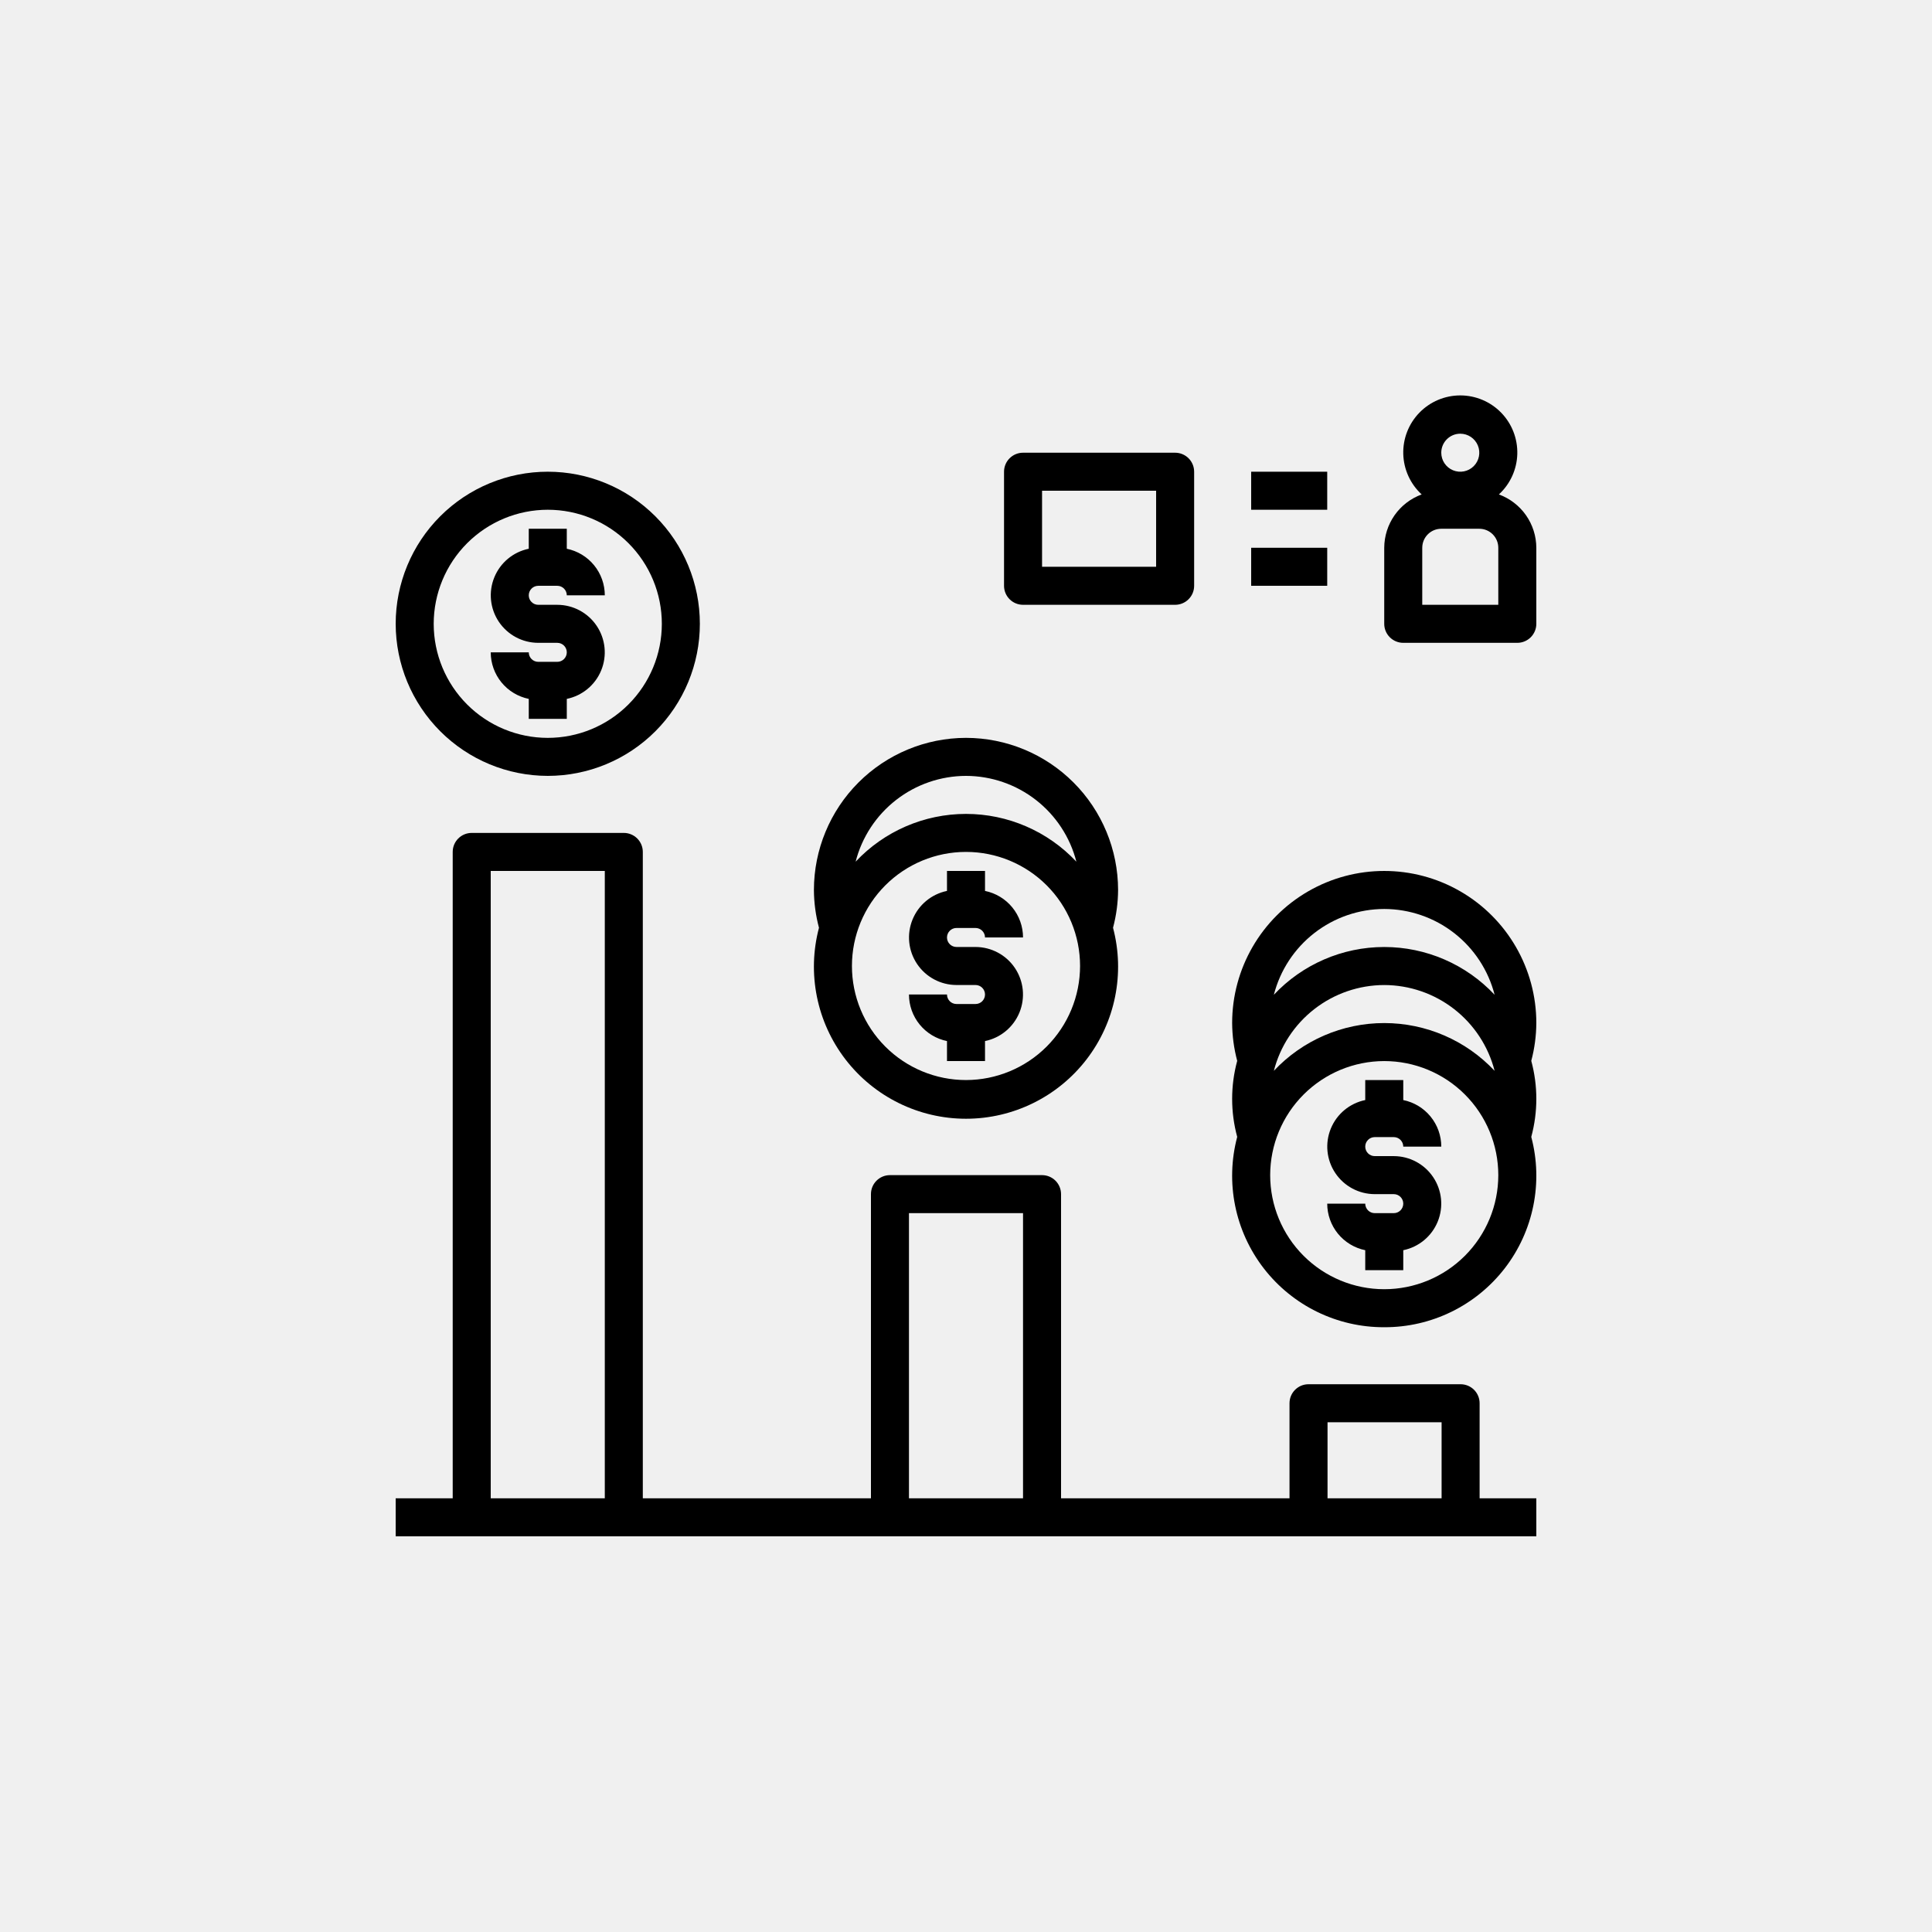
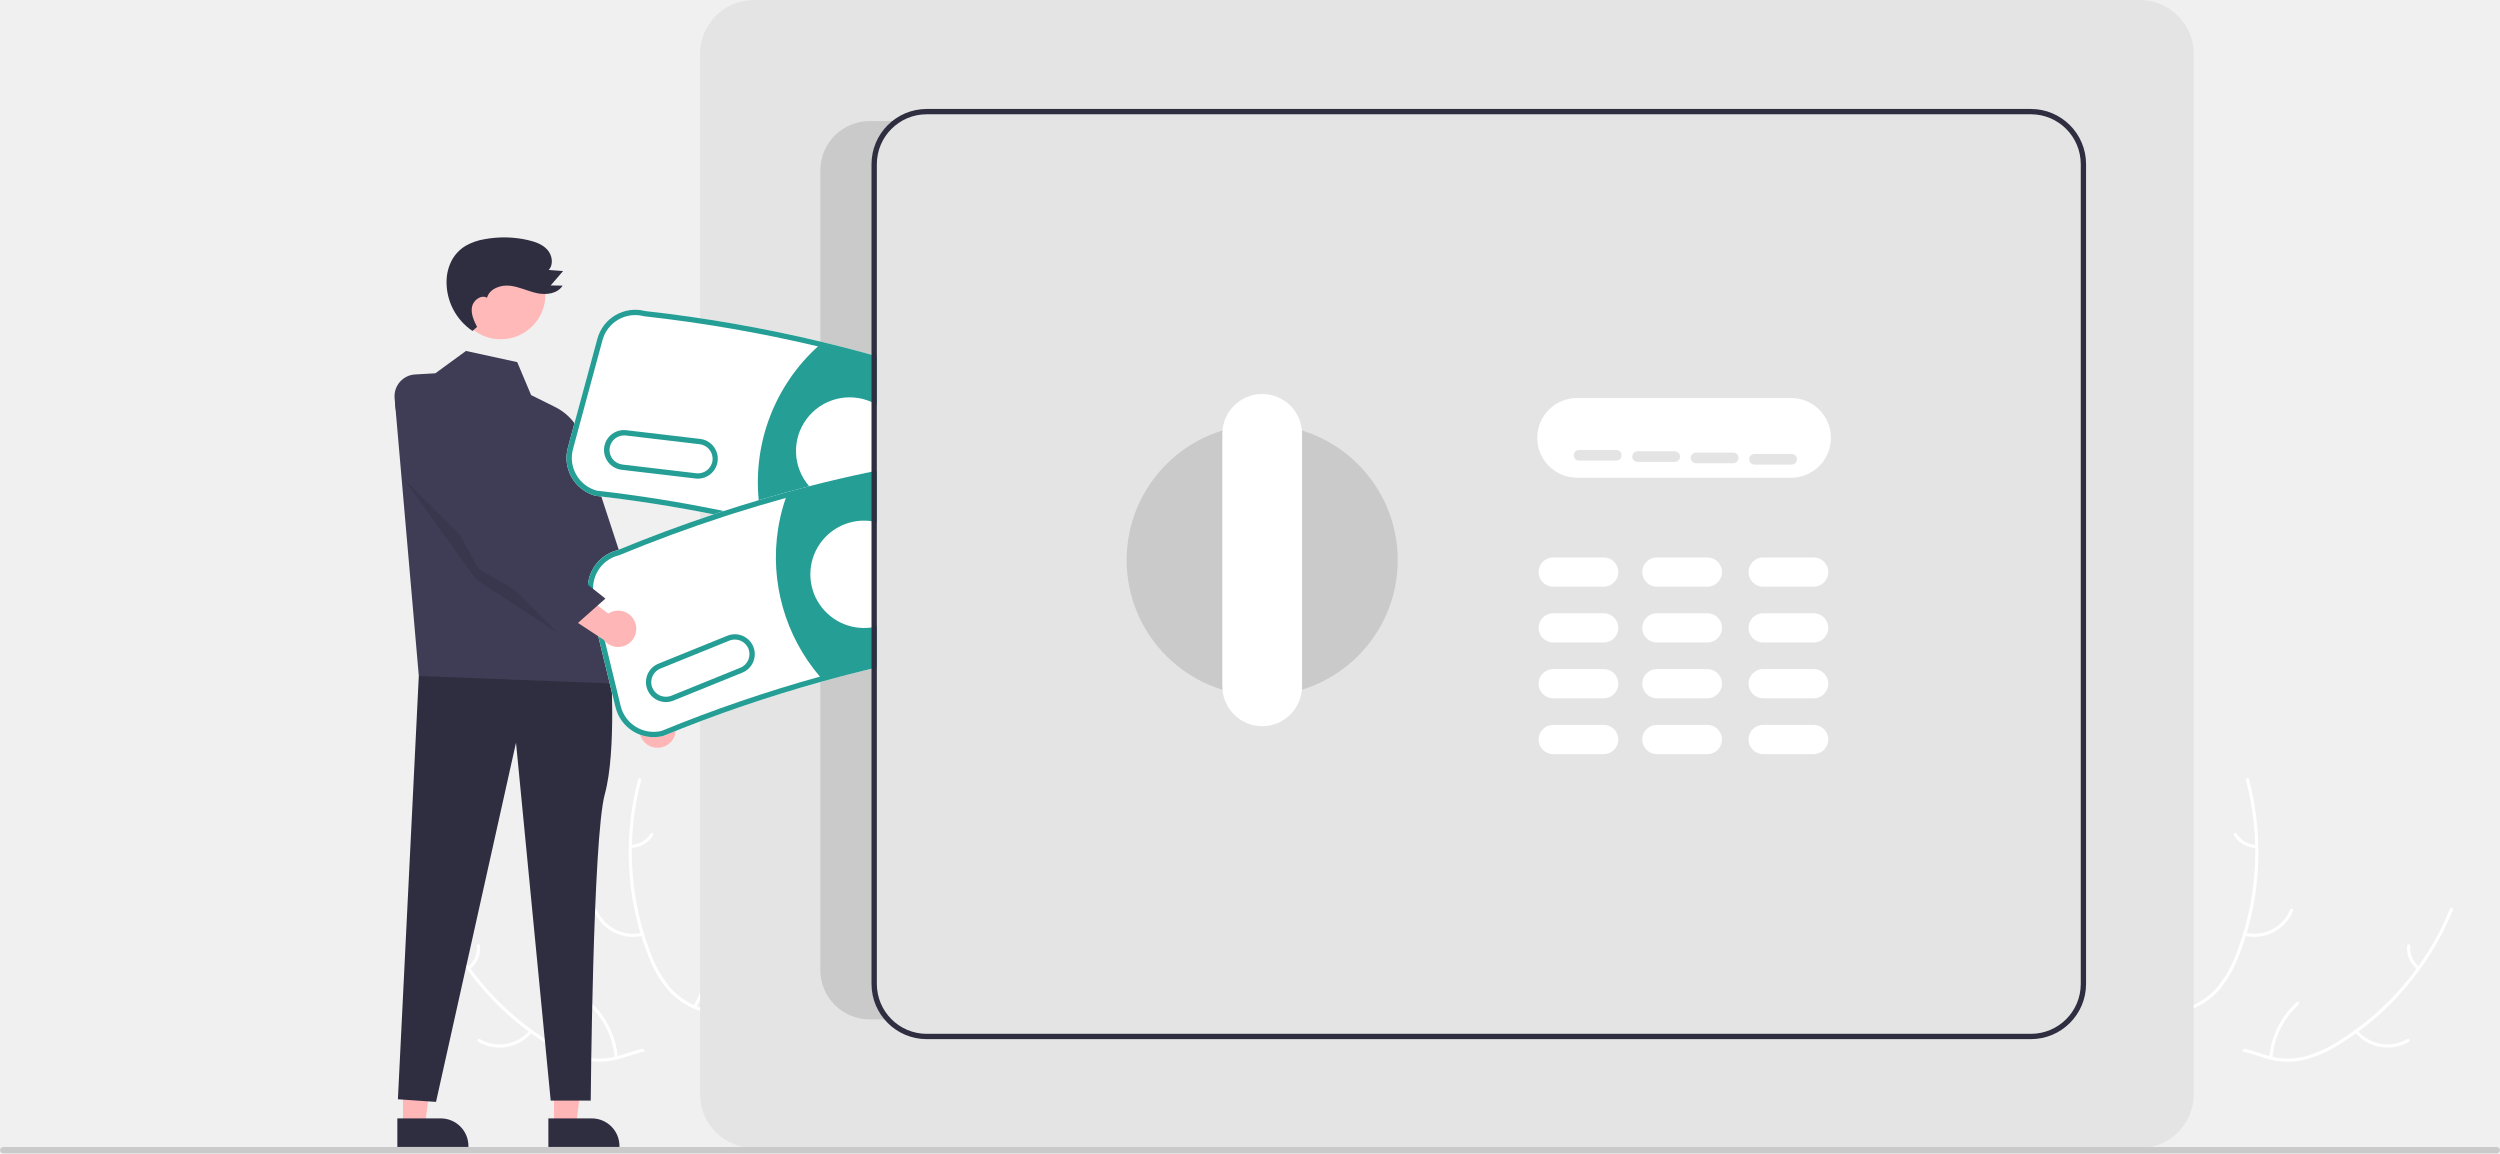
- <svg xmlns="http://www.w3.org/2000/svg" width="752" height="752" version="1.1" viewBox="0 0 752 752">
-   <g fill="black">
-     <path d="m597.99 597.99v-14.801h-22.074v-36.996c0-1.965-0.777-3.844-2.168-5.234-1.387-1.387-3.269-2.168-5.231-2.168h-59.199c-4.086 0-7.398 3.316-7.398 7.402v37l-88.922-0.004v-118.39c0-1.961-0.781-3.844-2.168-5.231-1.387-1.387-3.269-2.168-5.231-2.168h-59.199c-4.086 0-7.398 3.312-7.398 7.398v118.39h-88.797v-251.59c0-1.961-0.781-3.844-2.168-5.231-1.387-1.387-3.269-2.168-5.231-2.168h-59.199c-4.086 0-7.398 3.312-7.398 7.398v251.59h-22.199v14.801zm-81.27-44.398h44.398v29.598h-44.398zm-162.92-81.395h44.398v110.99h-44.398zm-162.79-133.2h44.398v244.19h-44.398z" />
-     <path d="m376 287.2c-15.695 0.02-30.742 6.262-41.84 17.359s-17.34 26.145-17.355 41.84c0.027 4.969 0.691 9.914 1.969 14.719-4.699 17.758-0.887 36.695 10.32 51.25 11.207 14.555 28.535 23.086 46.906 23.086s35.703-8.531 46.91-23.086c11.203-14.555 15.02-33.492 10.32-51.25 1.277-4.805 1.938-9.75 1.969-14.719-0.02-15.695-6.262-30.742-17.359-41.84s-26.145-17.34-41.84-17.359zm0 14.801c9.852 0.02 19.414 3.309 27.191 9.355 7.777 6.043 13.324 14.5 15.773 24.039-11.141-11.863-26.691-18.594-42.965-18.594s-31.82 6.731-42.961 18.594c2.449-9.539 7.996-17.996 15.773-24.039 7.777-6.047 17.34-9.336 27.188-9.355zm0 118.39c-11.773 0-23.066-4.676-31.395-13.004-8.324-8.324-13.004-19.617-13.004-31.395 0-11.773 4.68-23.066 13.004-31.395 8.328-8.324 19.621-13.004 31.395-13.004 11.777 0 23.07 4.68 31.395 13.004 8.328 8.328 13.004 19.621 13.004 31.395-0.012 11.773-4.691 23.059-13.016 31.383-8.324 8.324-19.609 13.004-31.383 13.016z" />
-     <path d="m372.3 361.2h7.402c0.98 0 1.922 0.391 2.613 1.082 0.695 0.695 1.086 1.637 1.086 2.617h14.801-0.004c0-4.266-1.473-8.395-4.168-11.699-2.699-3.301-6.453-5.57-10.629-6.422v-7.777h-14.801v7.777c-6.039 1.238-11.062 5.402-13.398 11.105-2.34 5.703-1.684 12.195 1.75 17.312 3.43 5.121 9.184 8.195 15.348 8.203h7.402c2.043 0 3.699 1.656 3.699 3.699 0 2.043-1.656 3.699-3.699 3.699h-7.402c-2.043 0-3.699-1.656-3.699-3.699h-14.801c0.004 4.262 1.477 8.395 4.172 11.695 2.699 3.305 6.453 5.574 10.629 6.426v7.777h14.801v-7.777c6.035-1.238 11.059-5.402 13.398-11.105 2.336-5.703 1.68-12.195-1.75-17.316-3.43-5.117-9.188-8.191-15.348-8.199h-7.402c-2.043 0-3.699-1.656-3.699-3.699 0-2.043 1.656-3.699 3.699-3.699z" />
-     <path d="m213.21 302c15.699 0 30.758-6.238 41.859-17.34 11.102-11.102 17.34-26.156 17.34-41.855 0-15.703-6.238-30.758-17.34-41.859-11.102-11.102-26.16-17.34-41.859-17.34s-30.758 6.238-41.859 17.34c-11.102 11.102-17.336 26.156-17.336 41.859 0.016 15.691 6.258 30.738 17.355 41.836 11.098 11.102 26.145 17.344 41.84 17.359zm0-103.59c11.777 0 23.07 4.676 31.395 13.004 8.328 8.324 13.004 19.617 13.004 31.395 0 11.773-4.676 23.066-13.004 31.391-8.324 8.328-19.617 13.004-31.395 13.004-11.773 0-23.066-4.676-31.395-13.004-8.324-8.324-13.004-19.617-13.004-31.391 0.012-11.773 4.695-23.059 13.02-31.383s19.609-13.004 31.379-13.016z" />
-     <path d="m216.91 257.61h-7.398c-2.043 0-3.699-1.656-3.699-3.699h-14.801c0 4.262 1.477 8.395 4.172 11.699 2.695 3.301 6.453 5.57 10.629 6.422v7.777h14.801v-7.777c6.035-1.238 11.059-5.402 13.398-11.105 2.336-5.703 1.68-12.195-1.75-17.312-3.43-5.121-9.188-8.195-15.352-8.203h-7.398c-2.043 0-3.699-1.656-3.699-3.699s1.656-3.699 3.699-3.699h7.398c0.984 0 1.926 0.391 2.617 1.082 0.695 0.695 1.086 1.637 1.086 2.617h14.801-0.004c0-4.262-1.473-8.395-4.172-11.699-2.695-3.301-6.449-5.57-10.625-6.422v-7.777h-14.801v7.777c-6.039 1.238-11.062 5.402-13.398 11.105-2.34 5.703-1.684 12.195 1.746 17.312 3.434 5.121 9.188 8.195 15.352 8.203h7.398c2.047 0 3.703 1.656 3.703 3.699s-1.656 3.699-3.703 3.699z" />
-     <path d="m538.79 516.6c18.348 0.07 35.68-8.402 46.898-22.918 11.215-14.52 15.035-33.43 10.332-51.164 2.625-9.691 2.625-19.906 0-29.598 1.277-4.801 1.938-9.746 1.969-14.719 0-21.148-11.281-40.691-29.598-51.266-18.316-10.574-40.883-10.574-59.199 0-18.316 10.574-29.598 30.117-29.598 51.266 0.031 4.973 0.691 9.918 1.969 14.719-2.625 9.691-2.625 19.906 0 29.598-4.703 17.734-0.883 36.645 10.332 51.164 11.219 14.516 28.551 22.988 46.895 22.918zm0-162.79v-0.004c9.852 0.02 19.414 3.309 27.191 9.355 7.777 6.043 13.324 14.5 15.773 24.039-11.141-11.863-26.688-18.594-42.965-18.594-16.273 0-31.82 6.731-42.961 18.594 2.449-9.539 7.996-17.996 15.773-24.039 7.777-6.047 17.34-9.336 27.188-9.355zm0 29.598c9.852 0.02 19.414 3.309 27.191 9.352 7.777 6.047 13.324 14.5 15.773 24.043-11.141-11.863-26.688-18.594-42.965-18.594-16.273 0-31.82 6.731-42.961 18.594 2.449-9.543 7.996-17.996 15.773-24.043 7.777-6.043 17.34-9.332 27.188-9.352zm0 29.598c11.777 0 23.07 4.676 31.395 13.004 8.328 8.328 13.004 19.617 13.004 31.395 0 11.773-4.676 23.066-13.004 31.395-8.324 8.324-19.617 13.004-31.395 13.004-11.773 0-23.066-4.68-31.391-13.004-8.328-8.328-13.004-19.621-13.004-31.395 0.012-11.773 4.691-23.059 13.016-31.383 8.324-8.324 19.609-13.004 31.379-13.016z" />
-     <path d="m542.5 472.2h-7.402c-2.043 0-3.699-1.656-3.699-3.703h-14.797c0 4.266 1.473 8.398 4.168 11.699 2.699 3.301 6.453 5.57 10.629 6.426v7.777h14.801v-7.777c6.035-1.238 11.062-5.402 13.398-11.105 2.34-5.703 1.684-12.195-1.75-17.316-3.43-5.121-9.188-8.195-15.348-8.199h-7.402c-2.043 0-3.699-1.656-3.699-3.703 0-2.043 1.656-3.699 3.699-3.699h7.402c0.98 0 1.922 0.391 2.613 1.086 0.695 0.691 1.086 1.633 1.086 2.613h14.801-0.004c0-4.262-1.473-8.395-4.168-11.695-2.699-3.305-6.453-5.57-10.629-6.426v-7.777h-14.801v7.777c-6.035 1.238-11.062 5.402-13.398 11.105-2.34 5.703-1.684 12.195 1.75 17.316 3.43 5.121 9.188 8.195 15.348 8.199h7.402c2.043 0 3.699 1.656 3.699 3.699 0 2.047-1.656 3.703-3.699 3.703z" />
-     <path d="m464.8 228.01v-44.398c0-1.961-0.777-3.844-2.168-5.234-1.387-1.387-3.269-2.164-5.231-2.164h-59.199c-4.086 0-7.398 3.312-7.398 7.398v44.398c0 1.961 0.781 3.844 2.168 5.231 1.387 1.391 3.269 2.168 5.231 2.168h59.199c1.961 0 3.844-0.777 5.231-2.168 1.391-1.387 2.168-3.269 2.168-5.231zm-14.801-7.398h-44.395v-29.602h44.398z" />
-     <path d="m487 183.61h29.598v14.801h-29.598z" />
-     <path d="m487 213.21h29.598v14.801h-29.598z" />
-     <path d="m538.79 213.21v29.602c0 1.961 0.781 3.844 2.168 5.231 1.391 1.387 3.269 2.168 5.234 2.168h44.398c1.961 0 3.844-0.781 5.231-2.168 1.387-1.387 2.168-3.269 2.168-5.231v-29.602c-0.016-4.535-1.422-8.953-4.027-12.668-2.606-3.711-6.285-6.535-10.543-8.094 4.414-4.059 6.996-9.73 7.164-15.723 0.164-5.992-2.098-11.797-6.277-16.094-4.18-4.297-9.922-6.723-15.914-6.723-5.996 0-11.734 2.426-15.914 6.723-4.18 4.297-6.445 10.102-6.277 16.094 0.168 5.992 2.75 11.664 7.16 15.723-4.258 1.559-7.938 4.383-10.543 8.094-2.602 3.715-4.008 8.133-4.027 12.668zm29.598-44.398h0.004c2.992 0 5.691 1.805 6.836 4.57s0.512 5.945-1.605 8.062c-2.117 2.117-5.297 2.75-8.062 1.605s-4.57-3.844-4.57-6.836c0-4.09 3.316-7.402 7.402-7.402zm-14.801 44.398h0.004c0-4.086 3.312-7.398 7.398-7.398h14.801c1.965 0 3.844 0.777 5.234 2.168 1.387 1.387 2.164 3.269 2.164 5.231v22.199h-29.598z" />
-   </g>
+ <svg xmlns="http://www.w3.org/2000/svg" data-name="Layer 1" width="940.675" height="433.962" viewBox="0 0 940.675 433.962">
+   <path d="M329.153,642.833c-22.523-14.678-38.899-41.062-35.548-67.736a123.863,123.863,0,0,0,76.435,37.278c11.219,1.123,23.814,1.203,31.781,9.181,4.957,4.964,7.064,12.219,7.172,19.234.108,7.015-1.577,13.919-3.252,20.732l.412,1.702C379.287,662.231,351.676,657.511,329.153,642.833Z" transform="translate(-129.6623 -233.0189)" fill="#f0f0f0" />
+   <path d="M294.169,575.092a105.87,105.87,0,0,0,42.013,49.777,45.591,45.591,0,0,0,13.057,5.792,26.149,26.149,0,0,0,13.752-.528c4.18-1.223,8.313-2.957,12.718-3.142a16.011,16.011,0,0,1,12.09,5.027c3.962,3.993,6.252,9.171,8.316,14.312,2.292,5.709,4.582,11.675,9.25,15.903.566.512-.262,1.36-.827.848-8.121-7.357-9.015-19.159-15.398-27.694-2.979-3.982-7.175-7.091-12.306-7.223-4.487-.115-8.751,1.67-12.972,2.945a27.903,27.903,0,0,1-13.427,1.017,42.148,42.148,0,0,1-13.232-5.269,102.713,102.713,0,0,1-24.765-20.427A107.747,107.747,0,0,1,293.027,575.407c-.288-.704.857-1.014,1.142-.315Z" transform="translate(-129.6623 -233.0189)" fill="#fff" />
+   <path d="M329.878,621.438a15.884,15.884,0,0,1-20.255,3.572c-.657-.387-.085-1.426.572-1.038a14.708,14.708,0,0,0,18.835-3.361c.484-.589,1.329.241.848.827Z" transform="translate(-129.6623 -233.0189)" fill="#fff" />
+   <path d="M360.954,631.032a30.615,30.615,0,0,0-9.853-20.018c-.564-.514.264-1.362.827-.848a31.844,31.844,0,0,1,10.211,20.851c.062.761-1.123.772-1.185.015Z" transform="translate(-129.6623 -233.0189)" fill="#fff" />
+   <path d="M305.737,596.777a8.991,8.991,0,0,0,3.347-7.848c-.072-.76,1.113-.77,1.185-.015a10.075,10.075,0,0,1-3.683,8.69.612.612,0,0,1-.838.011.595.595,0,0,1-.011-.838Z" transform="translate(-129.6623 -233.0189)" fill="#fff" />
+   <path d="M370.433,526.285c.058.473.117.947.184,1.425a118.406,118.406,0,0,0,3.986,18.789c.134.477.278.959.425,1.432a124.827,124.827,0,0,0,21.468,40.635,121.223,121.223,0,0,0,12.53,13.5c6.233,5.766,13.45,11.523,17.3,18.798a20.798,20.798,0,0,1,1.087,2.333l-19.216,39.393c-.089.068-.168.14-.257.208l-.695,1.608c-.248-.199-.501-.411-.748-.61-.144-.115-.284-.239-.428-.353-.095-.079-.189-.159-.279-.225-.032-.026-.063-.053-.086-.075-.09-.066-.167-.137-.248-.199q-2.124-1.77-4.23-3.576c-.009-.004-.009-.004-.014-.018-10.676-9.203-20.678-19.377-28.817-30.746-.245-.342-.499-.688-.735-1.048a115.673,115.673,0,0,1-9.609-16.248,102.262,102.262,0,0,1-4.016-9.536,85.037,85.037,0,0,1-4.997-26.114c-.568-17.768,4.553-35.519,16.475-48.396C369.818,526.931,370.119,526.61,370.433,526.285Z" transform="translate(-129.6623 -233.0189)" fill="#f0f0f0" />
+   <path d="M370.89,526.618a105.87,105.87,0,0,0,3.576,65.039,45.591,45.591,0,0,0,6.938,12.486,26.149,26.149,0,0,0,11.298,7.858c4.073,1.54,8.418,2.644,12.046,5.148a16.011,16.011,0,0,1,6.627,11.293c.759,5.573-.529,11.087-1.977,16.435-1.607,5.938-3.371,12.08-2.189,18.267.143.75-1.028.928-1.171.179-2.055-10.763,4.337-20.725,4.379-31.383.019-4.973-1.46-9.982-5.477-13.176-3.513-2.793-7.993-3.935-12.13-5.459a27.903,27.903,0,0,1-11.333-7.272A42.148,42.148,0,0,1,374.083,593.86a102.712,102.712,0,0,1-7.475-31.22,107.747,107.747,0,0,1,3.18-36.459c.194-.735,1.295-.294,1.102.436Z" transform="translate(-129.6623 -233.0189)" fill="#fff" />
+   <path d="M371.497,585.122a15.884,15.884,0,0,1-18.323-9.343c-.291-.705.79-1.19,1.082-.484a14.708,14.708,0,0,0,17.062,8.656c.741-.179.916.993.179,1.171Z" transform="translate(-129.6623 -233.0189)" fill="#fff" />
+   <path d="M390.534,611.492a30.615,30.615,0,0,0,4.185-21.915c-.14-.75,1.031-.928,1.171-.179a31.844,31.844,0,0,1-4.401,22.796c-.409.645-1.361-.059-.955-.701Z" transform="translate(-129.6623 -233.0189)" fill="#fff" />
+   <path d="M367.07,550.896a8.991,8.991,0,0,0,7.397-4.251c.4-.65,1.353.055.955.701a10.075,10.075,0,0,1-8.173,4.721.612.612,0,0,1-.675-.496.595.595,0,0,1,.496-.675Z" transform="translate(-129.6623 -233.0189)" fill="#fff" />
+   <path d="M1016.501,642.833c22.523-14.678,38.899-41.062,35.548-67.736a123.863,123.863,0,0,1-76.435,37.278c-11.219,1.123-23.814,1.203-31.781,9.181-4.957,4.964-7.064,12.219-7.172,19.234-.108,7.015,1.577,13.919,3.252,20.732l-.412,1.702C966.366,662.231,993.978,657.511,1016.501,642.833Z" transform="translate(-129.6623 -233.0189)" fill="#f0f0f0" />
+   <path d="M1051.484,575.092a105.87,105.87,0,0,1-42.013,49.777,45.591,45.591,0,0,1-13.057,5.792,26.149,26.149,0,0,1-13.752-.528c-4.18-1.223-8.313-2.957-12.718-3.142a16.011,16.011,0,0,0-12.09,5.027c-3.962,3.993-6.252,9.171-8.316,14.312-2.292,5.709-4.582,11.675-9.25,15.903-.566.512.262,1.36.827.848,8.121-7.357,9.015-19.159,15.398-27.694,2.979-3.982,7.175-7.091,12.306-7.223,4.487-.115,8.751,1.67,12.972,2.945a27.902,27.902,0,0,0,13.427,1.017,42.148,42.148,0,0,0,13.232-5.269,102.713,102.713,0,0,0,24.765-20.427,107.747,107.747,0,0,0,19.411-31.025c.288-.704-.857-1.014-1.142-.315Z" transform="translate(-129.6623 -233.0189)" fill="#fff" />
+   <path d="M1015.776,621.438a15.884,15.884,0,0,0,20.255,3.572c.657-.387.085-1.426-.572-1.038a14.708,14.708,0,0,1-18.835-3.361c-.484-.589-1.329.241-.848.827Z" transform="translate(-129.6623 -233.0189)" fill="#fff" />
+   <path d="M984.699,631.032a30.615,30.615,0,0,1,9.853-20.018c.564-.514-.264-1.362-.827-.848a31.844,31.844,0,0,0-10.211,20.851c-.062.761,1.123.772,1.185.015Z" transform="translate(-129.6623 -233.0189)" fill="#fff" />
+   <path d="M1039.917,596.777a8.991,8.991,0,0,1-3.347-7.848c.072-.76-1.113-.77-1.185-.015a10.075,10.075,0,0,0,3.683,8.69.612.612,0,0,0,.838.011.595.595,0,0,0,.011-.838Z" transform="translate(-129.6623 -233.0189)" fill="#fff" />
+   <path d="M975.221,526.285c-.058.473-.117.947-.184,1.425a118.407,118.407,0,0,1-3.986,18.789c-.134.477-.278.959-.425,1.432a124.827,124.827,0,0,1-21.468,40.635,121.225,121.225,0,0,1-12.53,13.5c-6.233,5.766-13.45,11.523-17.3,18.798a20.796,20.796,0,0,0-1.087,2.333L937.456,662.59c.089.068.168.14.257.208l.695,1.608c.248-.199.501-.411.748-.61.144-.115.284-.239.428-.353.095-.079.189-.159.28-.225.032-.026.063-.053.086-.075.09-.066.167-.137.248-.199q2.124-1.77,4.23-3.576c.009-.004.009-.004.014-.018,10.676-9.203,20.678-19.377,28.817-30.746.245-.342.499-.688.735-1.048a115.673,115.673,0,0,0,9.609-16.248,102.26,102.26,0,0,0,4.016-9.536,85.036,85.036,0,0,0,4.997-26.114c.568-17.768-4.553-35.519-16.475-48.396C975.836,526.931,975.535,526.61,975.221,526.285Z" transform="translate(-129.6623 -233.0189)" fill="#f0f0f0" />
+   <path d="M974.764,526.618a105.87,105.87,0,0,1-3.576,65.039,45.591,45.591,0,0,1-6.938,12.486,26.149,26.149,0,0,1-11.298,7.858c-4.073,1.54-8.418,2.644-12.046,5.148a16.011,16.011,0,0,0-6.627,11.293c-.759,5.573.529,11.087,1.977,16.435,1.607,5.938,3.371,12.08,2.189,18.267-.143.75,1.028.928,1.171.179,2.055-10.763-4.337-20.725-4.379-31.383-.019-4.973,1.46-9.982,5.477-13.176,3.513-2.793,7.993-3.935,12.13-5.459a27.902,27.902,0,0,0,11.333-7.272A42.148,42.148,0,0,0,971.571,593.86a102.712,102.712,0,0,0,7.475-31.22,107.747,107.747,0,0,0-3.18-36.459c-.194-.735-1.295-.294-1.102.436Z" transform="translate(-129.6623 -233.0189)" fill="#fff" />
+   <path d="M974.157,585.122A15.884,15.884,0,0,0,992.48,575.779c.291-.705-.79-1.19-1.082-.484a14.708,14.708,0,0,1-17.062,8.656c-.741-.179-.916.993-.179,1.171Z" transform="translate(-129.6623 -233.0189)" fill="#fff" />
+   <path d="M955.12,611.492a30.615,30.615,0,0,1-4.185-21.915c.14-.75-1.031-.928-1.171-.179a31.844,31.844,0,0,0,4.401,22.796c.409.645,1.361-.059.955-.701Z" transform="translate(-129.6623 -233.0189)" fill="#fff" />
+   <path d="M978.584,550.896a8.991,8.991,0,0,1-7.397-4.251c-.4-.65-1.353.055-.955.701a10.075,10.075,0,0,0,8.173,4.721.612.612,0,0,0,.675-.496.595.595,0,0,0-.496-.675Z" transform="translate(-129.6623 -233.0189)" fill="#fff" />
+   <path d="M373.514,513.394a6.803,6.803,0,0,1-1.614-10.306l-11.981-20.999,12.537.81,9.455,19.817A6.84,6.84,0,0,1,373.514,513.394Z" transform="translate(-129.6623 -233.0189)" fill="#ffb6b6" />
+   <polygon points="151.623 423.528 159.918 423.528 163.864 391.535 151.622 391.536 151.623 423.528" fill="#ffb6b6" />
+   <path d="M279.17,653.839l16.335-.001h.001A10.41,10.41,0,0,1,305.915,664.248v.338l-26.745.001Z" transform="translate(-129.6623 -233.0189)" fill="#2f2e41" />
+   <polygon points="208.454 423.528 216.748 423.528 220.694 391.535 208.452 391.536 208.454 423.528" fill="#ffb6b6" />
+   <path d="M336,653.839l16.335-.001h.001a10.41,10.41,0,0,1,10.41,10.41v.338l-26.745.001Z" transform="translate(-129.6623 -233.0189)" fill="#2f2e41" />
+   <path d="M359.444,482.991s2.281,32.489-2.212,48.851-5.296,115.312-5.296,115.312H336.876l-13.054-134.691L293.727,647.629l-14.346-.986,7.867-159.275Z" transform="translate(-129.6623 -233.0189)" fill="#2f2e41" />
+   <path d="M293.473,373.473l11.514-8.402,19.293,4.201,5.223,12.409,8.999,4.462a20.399,20.399,0,0,1,11.127,15.352l12.856,88.78-75.236-2.908-9.108-104.556a8.197,8.197,0,0,1,7.69-8.894Z" transform="translate(-129.6623 -233.0189)" fill="#3f3d56" />
+   <polygon points="213.6 160.059 220.549 169.426 250.815 261.738 236.628 267.418 213.911 224.403 213.6 160.059" fill="#3f3d56" />
+   <circle cx="188.411" cy="110.861" r="16.804" fill="#ffb9b9" />
+   <polygon points="151.778 179.997 179.2 218.137 209.852 238.125 151.778 179.997" opacity="0.1" />
+   <path d="M309.168,356.028c-1.169-2.334-2.371-4.874-1.925-7.445s3.398-4.812,5.675-3.537c.945-3.415,5.128-4.91,8.649-4.515s6.764,2.093,10.231,2.822,7.678.151,9.553-2.856l-4.484-.078,4.669-5.416-5.413-.405c1.875-2.023,1.377-5.461-.438-7.538s-4.569-3.06-7.257-3.682a40.428,40.428,0,0,0-16.342-.376A21.245,21.245,0,0,0,304.826,325.528a14.445,14.445,0,0,0-5.076,5.264,17.377,17.377,0,0,0-2.062,7.919,22.145,22.145,0,0,0,9.757,18.837" transform="translate(-129.6623 -233.0189)" fill="#2f2e41" />
+   <path d="M934.835,665.019H413.347a20.279,20.279,0,0,1-20.256-20.256V253.275a20.279,20.279,0,0,1,20.256-20.256H934.835a20.279,20.279,0,0,1,20.256,20.256V644.763A20.279,20.279,0,0,1,934.835,665.019Z" transform="translate(-129.6623 -233.0189)" fill="#e4e4e4" />
+   <path d="M803.587,412.769H723.086a15,15,0,0,1,0-30h80.5a15,15,0,0,1,0,30Z" transform="translate(-129.6623 -233.0189)" fill="#fff" />
+   <path d="M733.087,453.769h-19a5.5,5.5,0,0,1,0-11h19a5.5,5.5,0,0,1,0,11Z" transform="translate(-129.6623 -233.0189)" fill="#fff" />
+   <path d="M812.087,453.769h-19a5.5,5.5,0,0,1,0-11h19a5.5,5.5,0,0,1,0,11Z" transform="translate(-129.6623 -233.0189)" fill="#fff" />
+   <path d="M772.087,453.769h-19a5.5,5.5,0,0,1,0-11h19a5.5,5.5,0,0,1,0,11Z" transform="translate(-129.6623 -233.0189)" fill="#fff" />
+   <path d="M733.087,474.769h-19a5.5,5.5,0,0,1,0-11h19a5.5,5.5,0,0,1,0,11Z" transform="translate(-129.6623 -233.0189)" fill="#fff" />
+   <path d="M812.087,474.769h-19a5.5,5.5,0,0,1,0-11h19a5.5,5.5,0,0,1,0,11Z" transform="translate(-129.6623 -233.0189)" fill="#fff" />
+   <path d="M772.087,474.769h-19a5.5,5.5,0,0,1,0-11h19a5.5,5.5,0,0,1,0,11Z" transform="translate(-129.6623 -233.0189)" fill="#fff" />
+   <path d="M733.087,495.769h-19a5.5,5.5,0,0,1,0-11h19a5.5,5.5,0,0,1,0,11Z" transform="translate(-129.6623 -233.0189)" fill="#fff" />
+   <path d="M812.087,495.769h-19a5.5,5.5,0,0,1,0-11h19a5.5,5.5,0,0,1,0,11Z" transform="translate(-129.6623 -233.0189)" fill="#fff" />
+   <path d="M772.087,495.769h-19a5.5,5.5,0,0,1,0-11h19a5.5,5.5,0,0,1,0,11Z" transform="translate(-129.6623 -233.0189)" fill="#fff" />
+   <path d="M733.087,516.769h-19a5.5,5.5,0,0,1,0-11h19a5.5,5.5,0,1,1,0,11Z" transform="translate(-129.6623 -233.0189)" fill="#fff" />
+   <path d="M812.087,516.769h-19a5.5,5.5,0,0,1,0-11h19a5.5,5.5,0,1,1,0,11Z" transform="translate(-129.6623 -233.0189)" fill="#fff" />
+   <path d="M772.087,516.769h-19a5.5,5.5,0,0,1,0-11h19a5.5,5.5,0,1,1,0,11Z" transform="translate(-129.6623 -233.0189)" fill="#fff" />
+   <circle cx="474.924" cy="210.75" r="51" fill="#cacaca" />
+   <path d="M604.587,506.269a15.017,15.017,0,0,1-15-15v-95a15,15,0,1,1,30,0v95A15.017,15.017,0,0,1,604.587,506.269Z" transform="translate(-129.6623 -233.0189)" fill="#fff" />
+   <path d="M737.823,406.328h-14a2,2,0,0,1,0-4h14a2,2,0,1,1,0,4Z" transform="translate(-129.6623 -233.0189)" fill="#e4e4e4" />
+   <path d="M759.823,406.828h-14a2,2,0,0,1,0-4h14a2,2,0,1,1,0,4Z" transform="translate(-129.6623 -233.0189)" fill="#e4e4e4" />
+   <path d="M781.823,407.328h-14a2,2,0,0,1,0-4h14a2,2,0,1,1,0,4Z" transform="translate(-129.6623 -233.0189)" fill="#e4e4e4" />
+   <path d="M803.823,407.828h-14a2,2,0,0,1,0-4h14a2,2,0,1,1,0,4Z" transform="translate(-129.6623 -233.0189)" fill="#e4e4e4" />
+   <path d="M459.587,603.268a18.693,18.693,0,0,0,5.56,13.31h-8.261a18.559,18.559,0,0,1-18.559-18.559V297.137a18.559,18.559,0,0,1,18.559-18.559h12.021a18.744,18.744,0,0,0-9.32,16.2Z" transform="translate(-129.6623 -233.0189)" fill="#cacaca" />
+   <path d="M1069.147,666.981H130.853a1.191,1.191,0,0,1,0-2.381h938.294a1.191,1.191,0,0,1,0,2.381Z" transform="translate(-129.6623 -233.0189)" fill="#cacaca" />
+   <path d="M457.587,366.498q-9.48-2.655-19.03-4.92a543.559,543.559,0,0,0-66.09-11.52,14.785,14.785,0,0,0-18.03,10.41l-11.11,41a14.777,14.777,0,0,0,10.39,18.11l.15.03c14.7,1.67,29.54,3.99,44.3,6.95,1.32.26,2.63.53,3.95.81q7.095,1.47,14.15,3.14c2.06.48,4.11.98,6.17,1.49q8.31,2.07,16.63,4.41,9.255,2.61,18.52,5.57c.67.2,1.34.41,2,.63v-75.54C458.927,366.868,458.257,366.678,457.587,366.498Z" transform="translate(-129.6623 -233.0189)" fill="#fff" />
+   <path d="M457.587,366.498q-9.48-2.655-19.03-4.92a543.559,543.559,0,0,0-66.09-11.52,14.785,14.785,0,0,0-18.03,10.41l-11.11,41a14.777,14.777,0,0,0,10.39,18.11l.15.03c14.7,1.67,29.54,3.99,44.3,6.95,1.32.26,2.63.53,3.95.81q7.095,1.47,14.15,3.14c2.06.48,4.11.98,6.17,1.49q8.31,2.07,16.63,4.41,9.255,2.61,18.52,5.57c.67.2,1.34.41,2,.63v-2.11c-.67-.21-1.34-.42-2-.63q-8.52-2.715-17.02-5.11-3.18-.915-6.36-1.77-5.73-1.545-11.43-2.96-3.03-.765-6.05-1.47c-.15-.04-.31-.07-.46-.11q-5.145-1.215-10.31-2.32c-1.32-.28-2.64-.56-3.96-.83-15.92-3.3-31.96-5.87-47.83-7.67a12.777,12.777,0,0,1-8.91-15.63l11.11-41.01a12.767,12.767,0,0,1,15.65-8.97l.15.02a541.782,541.782,0,0,1,65.26,11.32c.22.06.44.11.66.16q9.781,2.34,19.5,5.06c.66.18,1.33.37,2,.57v-2.08C458.927,366.868,458.257,366.678,457.587,366.498Z" transform="translate(-129.6623 -233.0189)" fill="#259e95" />
+   <path d="M459.587,368.108v73.44c-.67-.22-1.33-.43-2-.64q-8.865-2.835-17.79-5.34-8.566-2.43-17.19-4.57c-2.04-.5-4.07-.99-6.11-1.47-.08-.36-.16-.72-.23-1.08-.37-1.72-.66-3.46-.88-5.21-.1-.67-.17-1.34-.24-2.02a69.067,69.067,0,0,1,22.28-57.86c.29-.28.59-.55.89-.81q9.69,2.31,19.27,5C458.257,367.718,458.927,367.908,459.587,368.108Z" transform="translate(-129.6623 -233.0189)" fill="#259e95" />
+   <path d="M393.177,398.178l-27.81-3.28a7.502,7.502,0,1,0-1.76,14.9l27.81,3.28a7.502,7.502,0,0,0,1.76-14.9Zm4.58,8.1a5.506,5.506,0,0,1-6.11,4.81l-27.81-3.28a5.498,5.498,0,0,1,1.29-10.92l27.81,3.28A5.52,5.52,0,0,1,397.757,406.278Z" transform="translate(-129.6623 -233.0189)" fill="#259e95" />
+   <path d="M459.587,385.308v34.83a16.298,16.298,0,0,1-2,1.02,20.168,20.168,0,0,1-21.84-3.54c-.28-.25-.56-.52-.83-.8-.27-.27-.53-.56-.78-.85a20.186,20.186,0,0,1,23.45-31.69A20.895,20.895,0,0,1,459.587,385.308Z" transform="translate(-129.6623 -233.0189)" fill="#fff" />
+   <path d="M457.587,410.518q-11.804,2.46-23.45,5.45-4.35,1.11-8.67,2.3-5.16,1.425-10.32,2.95-6.584,1.95-13.15,4.08c-1.27.42-2.55.84-3.83,1.26-12.17,4.06-24.26,8.56-36.15,13.47a14.787,14.787,0,0,0-10.79,17.81l10.03,41.28a14.779,14.779,0,0,0,17.83,10.86l.14-.05a533.852,533.852,0,0,1,59.93-20.52q9.12-2.535,18.43-4.78c.67-.16,1.33-.32,2-.47v-74.05C458.917,410.228,458.257,410.368,457.587,410.518Z" transform="translate(-129.6623 -233.0189)" fill="#fff" />
+   <path d="M457.587,410.518q-11.804,2.46-23.45,5.45-4.35,1.11-8.67,2.3-5.16,1.425-10.32,2.95-6.584,1.95-13.15,4.08c-1.27.42-2.55.84-3.83,1.26-12.17,4.06-24.26,8.56-36.15,13.47a14.787,14.787,0,0,0-10.79,17.81l10.03,41.28a14.779,14.779,0,0,0,17.83,10.86l.14-.05a533.852,533.852,0,0,1,59.93-20.52q9.12-2.535,18.43-4.78c.67-.16,1.33-.32,2-.47v-2.06c-.67.16-1.33.32-2,.48-.5.12-1.01.24-1.51.36q-8.82,2.145-17.45,4.54c-.15.04-.31.09-.46.13a533.386,533.386,0,0,0-59.63,20.45,12.788,12.788,0,0,1-15.34-9.41l-10.02-41.28a12.772,12.772,0,0,1,9.38-15.41l.15-.05c12.95-5.36,26.13-10.22,39.41-14.54,1.28-.42,2.56-.83,3.84-1.24q4.71-1.485,9.43-2.89,4.98-1.485,9.95-2.86.33-.09.66-.18,4.86-1.335,9.75-2.58,10.845-2.76,21.84-5.07c.66-.14,1.33-.28,2-.41v-2.03C458.917,410.228,458.257,410.368,457.587,410.518Z" transform="translate(-129.6623 -233.0189)" fill="#259e95" />
+   <path d="M459.587,411.118v72.01c-.66.15-1.33.3-2,.46q-9.39,2.28-18.7,4.86-.375-.42-.72-.84a69.12,69.12,0,0,1-15.73-55.61c.05-.33.11-.67.17-1,.05-.32.11-.65.17-.97a68.508,68.508,0,0,1,2.56-9.65c.13-.38.26-.76.4-1.14q4.575-1.26,9.18-2.42,11.265-2.91,22.67-5.29C458.247,411.378,458.917,411.248,459.587,411.118Z" transform="translate(-129.6623 -233.0189)" fill="#259e95" />
+   <path d="M413.117,476.348a7.509,7.509,0,0,0-9.77-4.13l-25.95,10.52a7.5,7.5,0,0,0,5.64,13.9l25.95-10.52A7.517,7.517,0,0,0,413.117,476.348Zm-4.88,7.91-25.95,10.53a5.504,5.504,0,0,1-4.14-10.2l25.95-10.52a5.499,5.499,0,1,1,4.14,10.19Z" transform="translate(-129.6623 -233.0189)" fill="#259e95" />
+   <path d="M459.587,429.508v39.21a19.611,19.611,0,0,1-2,.4,20.205,20.205,0,0,1-18.52-32.71c.23-.29.47-.57.73-.84.24-.28.5-.55.77-.81a20.197,20.197,0,0,1,17.02-5.64A17.2,17.2,0,0,1,459.587,429.508Z" transform="translate(-129.6623 -233.0189)" fill="#fff" />
+   <path d="M457.587,361.288v99.81c.67-.22,1.34-.43,2-.63v-98.27C458.917,361.888,458.257,361.588,457.587,361.288Zm0,0v99.81c.67-.22,1.34-.43,2-.63v-98.27C458.917,361.888,458.257,361.588,457.587,361.288Zm0,0v99.81c.67-.22,1.34-.43,2-.63v-98.27C458.917,361.888,458.257,361.588,457.587,361.288Zm0,7.29v115.01c.67-.16,1.34-.31,2-.46v-113.98C458.917,368.948,458.247,368.758,457.587,368.578Zm0,0v115.01c.67-.16,1.34-.31,2-.46v-113.98C458.917,368.948,458.247,368.758,457.587,368.578Zm0,0v115.01c.67-.16,1.34-.31,2-.46v-113.98C458.917,368.948,458.247,368.758,457.587,368.578Zm0,0v115.01c.67-.16,1.34-.31,2-.46v-113.98C458.917,368.948,458.247,368.758,457.587,368.578Zm0,0v116.05c.67-.16,1.33-.32,2-.47v-115.01C458.917,368.948,458.247,368.758,457.587,368.578Zm436.25-94.56H478.347a20.795,20.795,0,0,0-20.76,20.76v308.49a20.785,20.785,0,0,0,20.76,20.75H893.837a20.775,20.775,0,0,0,20.75-20.75v-308.49A20.777,20.777,0,0,0,893.837,274.018Zm18.75,329.25a18.769,18.769,0,0,1-18.75,18.75H478.347a18.778,18.778,0,0,1-18.76-18.75v-308.49a18.788,18.788,0,0,1,18.76-18.76H893.837a18.772,18.772,0,0,1,18.75,18.76Zm-455-234.69v114c.67-.16,1.33-.32,2-.48v-112.95C458.917,368.948,458.247,368.758,457.587,368.578Zm0,0v115.01c.67-.16,1.34-.31,2-.46v-113.98C458.917,368.948,458.247,368.758,457.587,368.578Zm0,0v115.01c.67-.16,1.34-.31,2-.46v-113.98C458.917,368.948,458.247,368.758,457.587,368.578Zm0,0v115.01c.67-.16,1.34-.31,2-.46v-113.98C458.917,368.948,458.247,368.758,457.587,368.578Zm0-7.29v99.81c.67-.22,1.34-.43,2-.63v-98.27C458.917,361.888,458.257,361.588,457.587,361.288Zm0,0v99.81c.67-.22,1.34-.43,2-.63v-98.27C458.917,361.888,458.257,361.588,457.587,361.288Z" transform="translate(-129.6623 -233.0189)" fill="#2f2e41" />
+   <path d="M368.513,466.893a6.803,6.803,0,0,0-9.99-3.003l-19.171-14.73L338.446,461.69l18.344,12.067a6.84,6.84,0,0,0,11.723-6.864Z" transform="translate(-129.6623 -233.0189)" fill="#ffb6b6" />
+   <path d="M291.262,377.995l-6.308-2.981s-10.163,2.859-5.225,16.297l29.879,55.664,36.479,21.357,11.372-10.077-36.505-28.884Z" transform="translate(-129.6623 -233.0189)" fill="#3f3d56" />
</svg>
